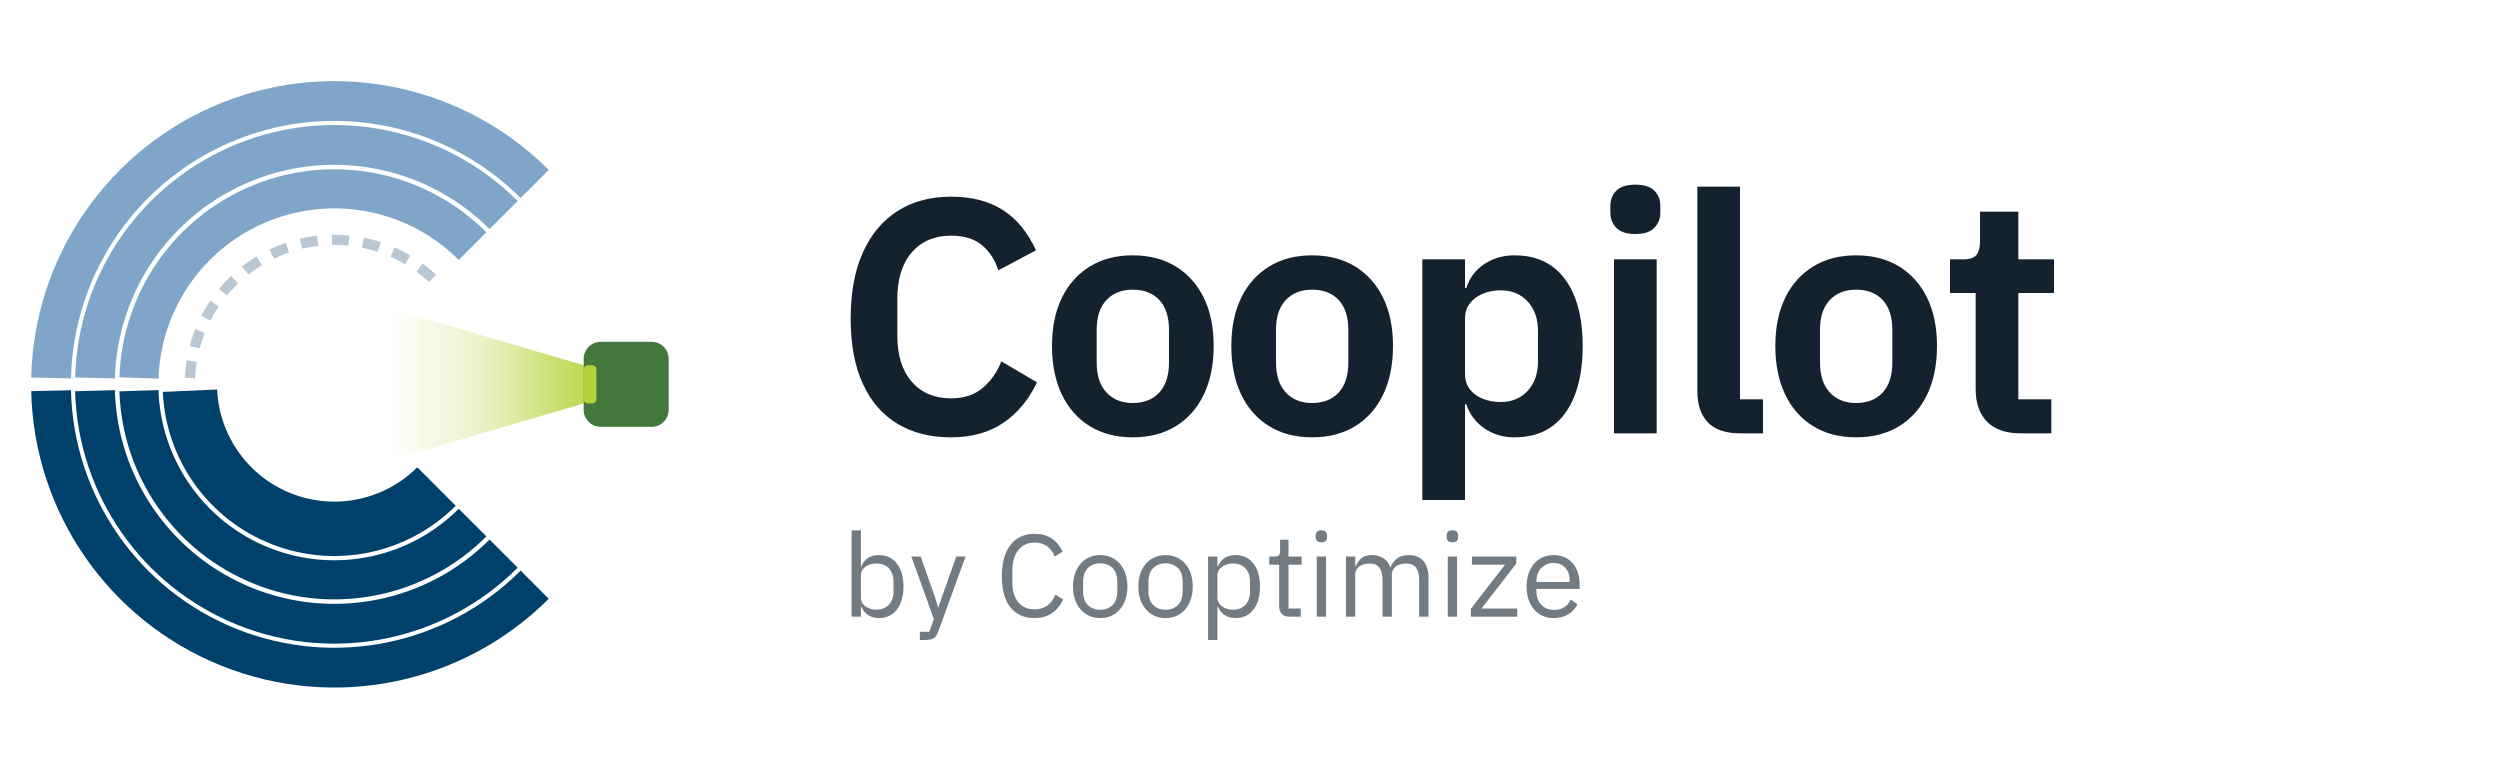
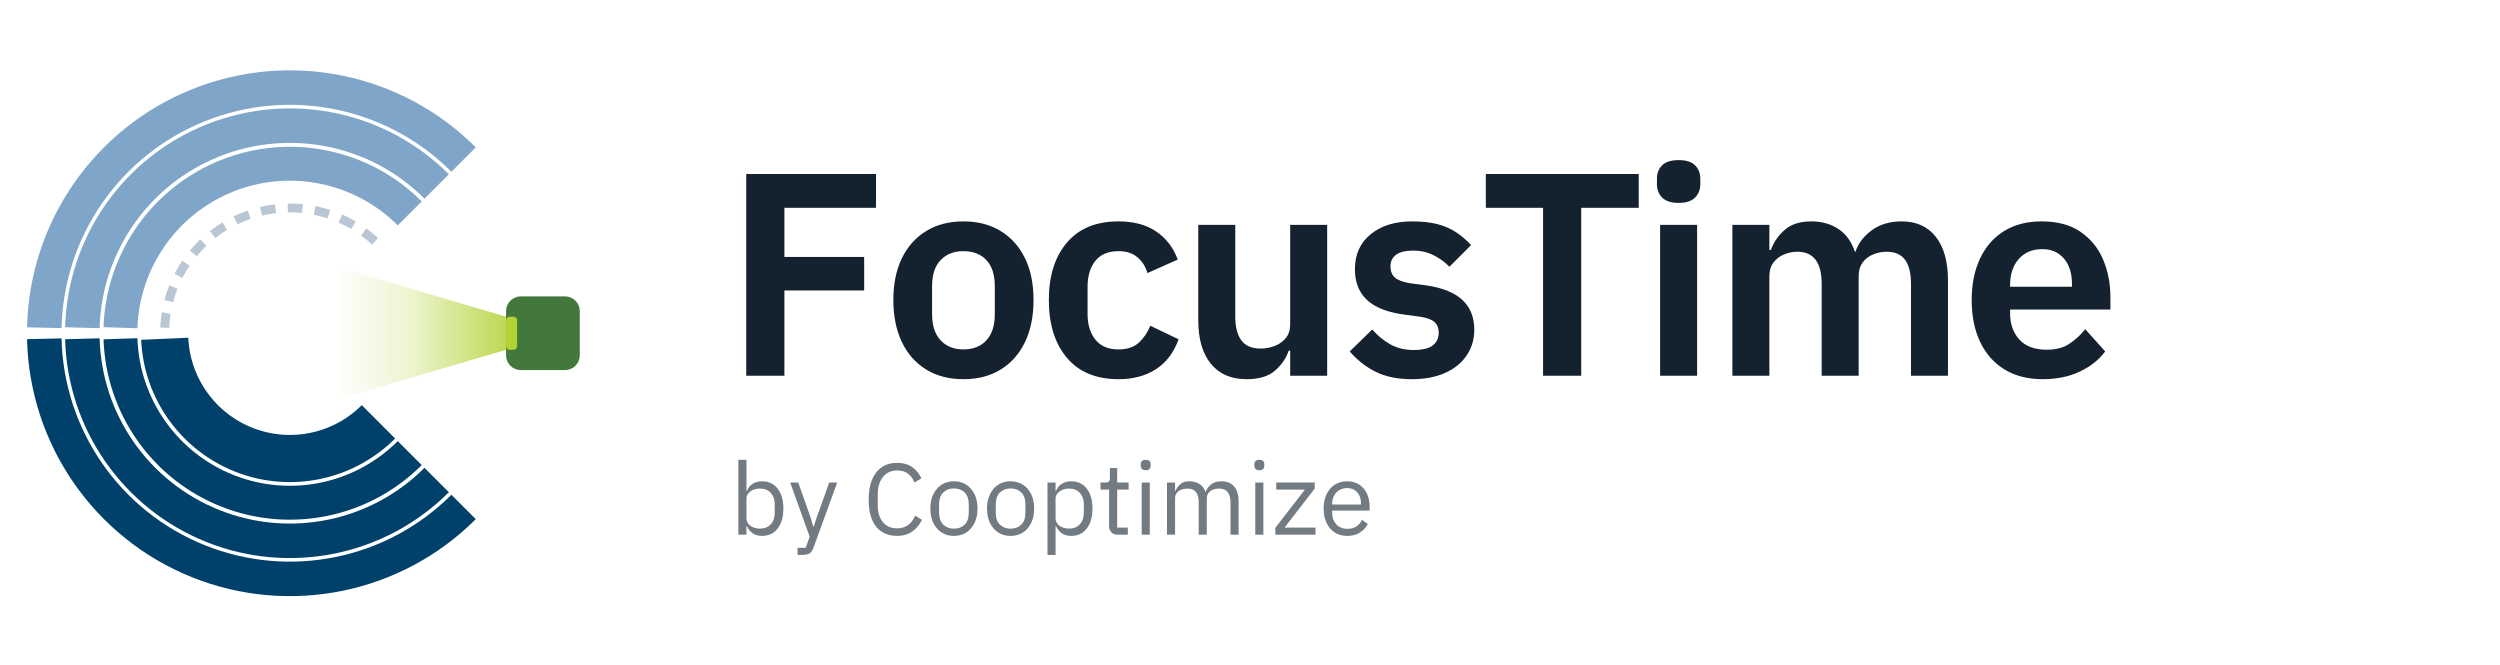
- <svg xmlns="http://www.w3.org/2000/svg" viewBox="0 0 300 92" width="300" height="92" role="img">
+ <svg xmlns="http://www.w3.org/2000/svg" viewBox="0 0 346 92" width="346" height="92" role="img">
  <g transform="translate(0,6) scale(0.34)">
    <path d="M67.05 115.75 A51.0 51.0 0 0 1 154.06 81.94" fill="none" stroke="#B9C6D3" stroke-width="3.6" stroke-dasharray="6 5" stroke-linecap="butt" />
    <path d="M154.06 154.06 A51.0 51.0 0 0 1 67.05 120.25" fill="none" stroke="#00416B" stroke-width="19.2" />
    <path d="M49.04 115.75 A69.0 69.0 0 0 1 166.79 69.21" fill="none" stroke="#7FA6C9" stroke-width="13.8" />
    <path d="M166.79 166.79 A69.0 69.0 0 0 1 49.04 120.25" fill="none" stroke="#00416B" stroke-width="13.8" />
    <path d="M33.53 115.75 A84.5 84.5 0 0 1 177.75 58.25" fill="none" stroke="#7FA6C9" stroke-width="14.04" />
    <path d="M177.75 177.75 A84.5 84.5 0 0 1 33.53 120.25" fill="none" stroke="#00416B" stroke-width="14.04" />
    <path d="M18.03 115.75 A100.0 100.0 0 0 1 188.71 47.29" fill="none" stroke="#7FA6C9" stroke-width="14.04" />
    <path d="M188.71 188.71 A100.0 100.0 0 0 1 18.03 120.25" fill="none" stroke="#00416B" stroke-width="14.04" />
    <defs>
      <linearGradient id="beam-lockup" gradientUnits="userSpaceOnUse" x1="206.00" y1="0" x2="137.00" y2="0">
        <stop offset="0" stop-color="#B2D235" stop-opacity="0.85" />
        <stop offset="0.55" stop-color="#B2D235" stop-opacity="0.25" />
        <stop offset="1" stop-color="#B2D235" stop-opacity="0" />
      </linearGradient>
    </defs>
    <path d="M206.00 111.25 L137.00 91.00 L137.00 145.00 L206.00 124.75 Z" fill="url(#beam-lockup)" style="mix-blend-mode:multiply" />
    <rect x="206" y="103" width="30" height="30" rx="6.0" fill="#42783C" />
    <rect x="206" y="111.25" width="4.5" height="13.5" rx="1.5" fill="#B2D235" />
  </g>
-   <path aria-label="Coopilot" d="M114.12 52.48L114.12 52.48Q110.44 52.48 107.74 50.88Q105.04 49.28 103.56 46.10Q102.08 42.92 102.08 38.24L102.08 38.24Q102.08 33.52 103.56 30.26Q105.04 27 107.74 25.30Q110.44 23.60 114.12 23.60L114.12 23.60Q117.84 23.60 120.34 25.20Q122.84 26.80 124.32 30.04L124.32 30.04L119.80 32.44Q119.20 30.56 117.84 29.42Q116.48 28.28 114.12 28.28L114.12 28.28Q111.16 28.28 109.42 30.28Q107.68 32.28 107.68 35.88L107.68 35.88L107.68 40.28Q107.68 43.84 109.42 45.82Q111.16 47.80 114.12 47.80L114.12 47.80Q116.48 47.80 117.96 46.52Q119.44 45.24 120.16 43.36L120.16 43.36L124.44 45.88Q122.96 49 120.40 50.74Q117.84 52.48 114.12 52.48Z M135.92 52.48L135.92 52.48Q132.96 52.48 130.78 51.14Q128.60 49.80 127.42 47.34Q126.24 44.88 126.24 41.52L126.24 41.52Q126.24 38.16 127.42 35.74Q128.60 33.32 130.78 31.98Q132.96 30.64 135.92 30.64L135.92 30.64Q138.92 30.64 141.10 31.98Q143.28 33.32 144.46 35.74Q145.64 38.16 145.64 41.52L145.64 41.52Q145.64 44.88 144.46 47.34Q143.28 49.80 141.10 51.14Q138.92 52.48 135.92 52.48ZM135.92 48.36L135.92 48.36Q137.96 48.36 139.12 47.10Q140.28 45.84 140.28 43.48L140.28 43.48L140.28 39.60Q140.28 37.24 139.12 36Q137.96 34.76 135.92 34.76L135.92 34.76Q133.96 34.76 132.78 36Q131.60 37.24 131.60 39.60L131.60 39.60L131.60 43.48Q131.60 45.84 132.78 47.10Q133.96 48.36 135.92 48.36Z M157.44 52.48L157.44 52.48Q154.48 52.48 152.30 51.14Q150.12 49.80 148.94 47.34Q147.76 44.88 147.76 41.52L147.76 41.52Q147.76 38.16 148.94 35.74Q150.12 33.32 152.30 31.98Q154.48 30.64 157.44 30.64L157.44 30.64Q160.44 30.64 162.62 31.98Q164.80 33.32 165.98 35.74Q167.16 38.16 167.16 41.52L167.16 41.52Q167.16 44.88 165.98 47.34Q164.80 49.80 162.62 51.14Q160.44 52.48 157.44 52.48ZM157.44 48.36L157.44 48.36Q159.48 48.36 160.64 47.10Q161.80 45.84 161.80 43.48L161.80 43.48L161.80 39.60Q161.80 37.24 160.64 36Q159.48 34.76 157.44 34.76L157.44 34.76Q155.48 34.76 154.30 36Q153.12 37.24 153.12 39.60L153.12 39.60L153.12 43.48Q153.12 45.84 154.30 47.10Q155.48 48.36 157.44 48.36Z M175.80 60L170.68 60L170.68 31.12L175.80 31.12L175.80 34.56L175.96 34.56Q176.52 32.76 178.10 31.70Q179.68 30.64 181.72 30.64L181.72 30.64Q184.40 30.64 186.20 31.92Q188.00 33.20 188.96 35.62Q189.92 38.04 189.92 41.52L189.92 41.52Q189.92 45 188.96 47.46Q188.00 49.92 186.20 51.20Q184.40 52.48 181.72 52.48L181.72 52.48Q179.68 52.48 178.12 51.40Q176.56 50.32 175.96 48.52L175.96 48.52L175.80 48.52L175.80 60ZM180.08 48.24L180.08 48.24Q182.08 48.24 183.32 46.90Q184.56 45.56 184.56 43.36L184.56 43.36L184.56 39.76Q184.56 37.52 183.32 36.18Q182.08 34.84 180.08 34.84L180.08 34.84Q178.88 34.84 177.90 35.26Q176.92 35.68 176.36 36.44Q175.80 37.20 175.80 38.20L175.80 38.20L175.80 44.84Q175.80 45.92 176.36 46.68Q176.92 47.44 177.90 47.84Q178.88 48.24 180.08 48.24Z M196.24 28.08L196.24 28.08Q194.68 28.08 193.96 27.34Q193.24 26.60 193.24 25.52L193.24 25.52L193.24 24.72Q193.24 23.60 193.96 22.88Q194.68 22.16 196.24 22.16L196.24 22.16Q197.80 22.16 198.52 22.88Q199.24 23.60 199.24 24.72L199.24 24.72L199.24 25.52Q199.24 26.60 198.52 27.34Q197.80 28.08 196.24 28.08ZM198.80 52L193.68 52L193.68 31.12L198.80 31.12L198.80 52Z M211.56 47.92L211.56 52L208.80 52Q206.20 52 204.94 50.68Q203.68 49.36 203.68 46.96L203.68 46.96L203.68 22.40L208.80 22.40L208.80 47.92L211.56 47.92Z M222.72 52.48L222.72 52.48Q219.76 52.48 217.58 51.14Q215.40 49.80 214.22 47.34Q213.04 44.88 213.04 41.52L213.04 41.52Q213.04 38.16 214.22 35.74Q215.40 33.32 217.58 31.98Q219.76 30.64 222.72 30.64L222.72 30.64Q225.72 30.64 227.90 31.98Q230.08 33.32 231.26 35.74Q232.44 38.16 232.44 41.52L232.44 41.52Q232.44 44.88 231.26 47.34Q230.08 49.80 227.90 51.14Q225.72 52.48 222.72 52.48ZM222.72 48.36L222.72 48.36Q224.76 48.36 225.92 47.10Q227.08 45.84 227.08 43.48L227.08 43.48L227.08 39.60Q227.08 37.24 225.92 36Q224.76 34.76 222.72 34.76L222.72 34.76Q220.76 34.76 219.58 36Q218.40 37.24 218.40 39.60L218.40 39.60L218.40 43.48Q218.40 45.84 219.58 47.10Q220.76 48.36 222.72 48.36Z M246.16 47.92L246.16 52L242.48 52Q239.84 52 238.46 50.62Q237.08 49.24 237.08 46.68L237.08 46.68L237.08 35.16L234.00 35.16L234.00 31.12L235.60 31.12Q236.76 31.12 237.18 30.58Q237.60 30.04 237.60 28.96L237.60 28.96L237.60 25.40L242.20 25.40L242.20 31.12L246.48 31.12L246.48 35.16L242.20 35.16L242.20 47.92L246.16 47.92Z" fill="#14212E" />
+   <path aria-label="FocusTime" d="M108.56 40.20L108.56 52L103.28 52L103.28 24.08L121.24 24.08L121.24 28.76L108.56 28.76L108.56 35.56L119.60 35.56L119.60 40.20L108.56 40.20Z M133.32 52.48L133.32 52.48Q130.36 52.48 128.18 51.14Q126 49.80 124.82 47.34Q123.64 44.88 123.64 41.52L123.64 41.52Q123.64 38.16 124.82 35.74Q126 33.32 128.18 31.98Q130.36 30.64 133.32 30.64L133.32 30.64Q136.32 30.64 138.50 31.98Q140.68 33.32 141.86 35.74Q143.04 38.16 143.04 41.52L143.04 41.52Q143.04 44.88 141.86 47.34Q140.68 49.80 138.50 51.14Q136.32 52.48 133.32 52.48ZM133.32 48.36L133.32 48.36Q135.36 48.36 136.52 47.10Q137.68 45.84 137.68 43.48L137.68 43.48L137.68 39.60Q137.68 37.24 136.52 36Q135.36 34.76 133.32 34.76L133.32 34.76Q131.36 34.76 130.18 36Q129 37.24 129 39.60L129 39.60L129 43.48Q129 45.84 130.18 47.10Q131.36 48.36 133.32 48.36Z M154.80 52.48L154.80 52.48Q150.16 52.48 147.66 49.52Q145.16 46.56 145.16 41.52L145.16 41.52Q145.16 36.52 147.66 33.58Q150.16 30.64 154.80 30.64L154.80 30.64Q157.96 30.64 160.02 32.04Q162.08 33.44 163 35.92L163 35.92L158.80 37.80Q158.44 36.48 157.44 35.62Q156.44 34.76 154.80 34.76L154.80 34.76Q152.68 34.76 151.60 36.10Q150.52 37.44 150.52 39.68L150.52 39.68L150.52 43.48Q150.52 45.64 151.60 47Q152.68 48.36 154.80 48.36L154.80 48.36Q156.60 48.36 157.62 47.42Q158.64 46.48 159.20 45.08L159.20 45.08L163.12 46.96Q162.12 49.72 159.98 51.10Q157.84 52.48 154.80 52.48Z M183.68 52L178.56 52L178.56 48.52L178.36 48.52Q177.84 50.08 176.48 51.28Q175.12 52.48 172.52 52.48L172.52 52.48Q169.32 52.48 167.58 50.34Q165.84 48.20 165.84 44.32L165.84 44.32L165.84 31.12L170.96 31.12L170.96 43.80Q170.96 45.96 171.80 47.10Q172.64 48.24 174.48 48.24L174.48 48.24Q175.48 48.24 176.42 47.88Q177.36 47.52 177.96 46.78Q178.56 46.04 178.56 44.92L178.56 44.92L178.56 31.12L183.68 31.12L183.68 52Z M195.44 52.48L195.44 52.48Q192.44 52.48 190.40 51.46Q188.36 50.44 186.80 48.64L186.80 48.64L189.92 45.60Q191.08 46.92 192.46 47.68Q193.84 48.44 195.64 48.44L195.64 48.44Q197.48 48.44 198.30 47.80Q199.12 47.16 199.12 46.04L199.12 46.04Q199.12 45.12 198.54 44.58Q197.96 44.04 196.56 43.84L196.56 43.84L194.48 43.56Q192.24 43.28 190.68 42.52Q189.12 41.76 188.32 40.44Q187.52 39.12 187.52 37.24L187.52 37.24Q187.52 34.20 189.70 32.42Q191.88 30.64 195.44 30.64L195.44 30.64Q197.48 30.64 198.94 31.02Q200.40 31.40 201.52 32.14Q202.64 32.88 203.60 33.92L203.60 33.92L200.60 36.92Q199.68 35.96 198.40 35.32Q197.12 34.68 195.60 34.68L195.60 34.68Q194 34.68 193.22 35.26Q192.44 35.84 192.44 36.84L192.44 36.84Q192.44 37.88 193.06 38.42Q193.68 38.96 195.16 39.20L195.16 39.20L197.28 39.48Q200.72 39.96 202.38 41.50Q204.04 43.04 204.04 45.64L204.04 45.64Q204.04 47.64 202.98 49.20Q201.92 50.76 199.98 51.62Q198.04 52.48 195.44 52.48Z M226.80 24.08L226.80 28.76L218.84 28.76L218.84 52L213.56 52L213.56 28.76L205.64 28.76L205.64 24.08L226.80 24.08Z M232.32 28.08L232.32 28.08Q230.76 28.08 230.04 27.34Q229.32 26.60 229.32 25.52L229.32 25.52L229.32 24.72Q229.32 23.60 230.04 22.88Q230.76 22.16 232.32 22.16L232.32 22.16Q233.88 22.16 234.60 22.88Q235.32 23.60 235.32 24.72L235.32 24.72L235.32 25.52Q235.32 26.60 234.60 27.34Q233.88 28.08 232.32 28.08ZM234.88 52L229.76 52L229.76 31.12L234.88 31.12L234.88 52Z M244.88 38.20L244.88 52L239.76 52L239.76 31.12L244.88 31.12L244.88 34.60L245.08 34.60Q245.68 32.96 247.02 31.80Q248.36 30.64 250.68 30.64L250.68 30.64Q252.84 30.64 254.42 31.68Q256 32.72 256.72 34.84L256.72 34.84L256.80 34.84Q257.36 33.12 259.04 31.88Q260.72 30.64 263.20 30.64L263.20 30.64Q266.24 30.64 267.92 32.78Q269.60 34.92 269.60 38.80L269.60 38.80L269.60 52L264.48 52L264.48 39.32Q264.48 37.08 263.66 35.96Q262.84 34.84 261.12 34.84L261.12 34.84Q260.12 34.84 259.22 35.22Q258.32 35.60 257.78 36.34Q257.24 37.08 257.24 38.20L257.24 38.20L257.24 52L252.12 52L252.12 39.32Q252.12 37.08 251.28 35.96Q250.44 34.84 248.76 34.84L248.76 34.84Q247.80 34.84 246.90 35.22Q246 35.60 245.44 36.34Q244.88 37.08 244.88 38.20L244.88 38.20Z M282.72 52.48L282.72 52.48Q279.64 52.48 277.44 51.14Q275.24 49.80 274.06 47.34Q272.88 44.88 272.88 41.52L272.88 41.52Q272.88 38.24 274.04 35.78Q275.20 33.32 277.36 31.98Q279.52 30.64 282.56 30.64L282.56 30.64Q285.84 30.64 287.94 32.08Q290.04 33.52 291.06 35.90Q292.08 38.28 292.08 41.16L292.08 41.16L292.08 42.84L278.20 42.84L278.20 43.36Q278.20 45.60 279.48 47Q280.76 48.40 283.28 48.40L283.28 48.40Q285.16 48.40 286.40 47.58Q287.64 46.76 288.60 45.56L288.60 45.56L291.36 48.64Q290.08 50.36 287.86 51.42Q285.64 52.48 282.72 52.48ZM282.64 34.48L282.64 34.48Q281.28 34.48 280.28 35.10Q279.28 35.72 278.74 36.82Q278.20 37.92 278.20 39.36L278.20 39.36L278.20 39.68L286.76 39.68L286.76 39.32Q286.76 37.84 286.28 36.78Q285.80 35.72 284.88 35.10Q283.96 34.48 282.64 34.48Z" fill="#14212E" />
  <path aria-label="by Cooptimize" d="M103.31 74L102.19 74L102.19 63.64L103.31 63.64L103.31 67.95L103.37 67.95Q103.65 67.27 104.19 66.94Q104.74 66.61 105.48 66.61L105.48 66.61Q106.39 66.61 107.05 67.07Q107.71 67.53 108.06 68.38Q108.42 69.23 108.42 70.39L108.42 70.39Q108.42 71.54 108.06 72.39Q107.71 73.24 107.05 73.71Q106.39 74.17 105.48 74.17L105.48 74.17Q104.74 74.17 104.21 73.83Q103.69 73.50 103.37 72.82L103.37 72.82L103.31 72.82L103.31 74ZM105.17 73.16L105.17 73.16Q106.12 73.16 106.67 72.56Q107.22 71.97 107.22 71.00L107.22 71.00L107.22 69.77Q107.22 68.81 106.67 68.21Q106.12 67.62 105.17 67.62L105.17 67.62Q104.67 67.62 104.24 67.80Q103.81 67.98 103.56 68.29Q103.31 68.60 103.31 69.00L103.31 69.00L103.31 71.69Q103.31 72.15 103.56 72.48Q103.81 72.81 104.24 72.98Q104.67 73.16 105.17 73.16Z M112.62 72.87L113.01 71.69L114.76 66.78L115.87 66.78L112.63 75.68Q112.48 76.11 112.29 76.36Q112.10 76.60 111.79 76.70Q111.49 76.80 110.95 76.80L110.95 76.80L110.38 76.80L110.38 75.82L111.51 75.82L112.06 74.28L109.36 66.78L110.48 66.78L112.21 71.69L112.55 72.87L112.62 72.87Z  M124.16 74.17L124.16 74.17Q122.92 74.17 122.04 73.60Q121.16 73.03 120.69 71.92Q120.22 70.81 120.22 69.17L120.22 69.17Q120.22 67.53 120.69 66.39Q121.16 65.25 122.04 64.66Q122.92 64.06 124.16 64.06L124.16 64.06Q125.37 64.06 126.21 64.62Q127.05 65.18 127.52 66.20L127.52 66.20L126.56 66.78Q126.27 66.02 125.67 65.56Q125.07 65.11 124.16 65.11L124.16 65.11Q122.90 65.11 122.19 66.03Q121.48 66.94 121.48 68.44L121.48 68.44L121.48 69.90Q121.48 71.40 122.19 72.26Q122.90 73.12 124.16 73.12L124.16 73.12Q125.09 73.12 125.72 72.64Q126.35 72.15 126.65 71.35L126.65 71.35L127.59 71.94Q127.12 72.96 126.25 73.57Q125.37 74.17 124.16 74.17Z M132.02 74.17L132.02 74.17Q131.06 74.17 130.32 73.70Q129.59 73.23 129.18 72.38Q128.76 71.54 128.76 70.39L128.76 70.39Q128.76 69.24 129.18 68.39Q129.59 67.55 130.32 67.08Q131.06 66.61 132.02 66.61L132.02 66.61Q132.99 66.61 133.73 67.08Q134.46 67.55 134.87 68.39Q135.29 69.24 135.29 70.39L135.29 70.39Q135.29 71.54 134.87 72.38Q134.46 73.23 133.73 73.70Q132.99 74.17 132.02 74.17ZM132.02 73.17L132.02 73.17Q132.93 73.17 133.51 72.61Q134.08 72.05 134.08 70.91L134.08 70.91L134.08 69.87Q134.08 68.72 133.51 68.16Q132.93 67.60 132.02 67.60L132.02 67.60Q131.13 67.60 130.55 68.16Q129.97 68.72 129.97 69.87L129.97 69.87L129.97 70.91Q129.97 72.05 130.55 72.61Q131.13 73.17 132.02 73.17Z M139.86 74.17L139.86 74.17Q138.90 74.17 138.16 73.70Q137.43 73.23 137.02 72.38Q136.60 71.54 136.60 70.39L136.60 70.39Q136.60 69.24 137.02 68.39Q137.43 67.55 138.16 67.08Q138.90 66.61 139.86 66.61L139.86 66.61Q140.83 66.61 141.57 67.08Q142.30 67.55 142.71 68.39Q143.13 69.24 143.13 70.39L143.13 70.39Q143.13 71.54 142.71 72.38Q142.30 73.23 141.57 73.70Q140.83 74.17 139.86 74.17ZM139.86 73.17L139.86 73.17Q140.77 73.17 141.35 72.61Q141.92 72.05 141.92 70.91L141.92 70.91L141.92 69.87Q141.92 68.72 141.35 68.16Q140.77 67.60 139.86 67.60L139.86 67.60Q138.97 67.60 138.39 68.16Q137.81 68.72 137.81 69.87L137.81 69.87L137.81 70.91Q137.81 72.05 138.39 72.61Q138.97 73.17 139.86 73.17Z M146.09 76.80L144.97 76.80L144.97 66.78L146.09 66.78L146.09 67.95L146.15 67.95Q146.43 67.27 146.98 66.94Q147.52 66.61 148.26 66.61L148.26 66.61Q149.17 66.61 149.83 67.07Q150.49 67.53 150.85 68.38Q151.20 69.23 151.20 70.39L151.20 70.39Q151.20 71.54 150.85 72.39Q150.49 73.24 149.83 73.71Q149.17 74.17 148.26 74.17L148.26 74.17Q147.52 74.17 147.00 73.83Q146.47 73.50 146.15 72.82L146.15 72.82L146.09 72.82L146.09 76.80ZM147.96 73.16L147.96 73.16Q148.91 73.16 149.45 72.56Q150.00 71.97 150.00 71.00L150.00 71.00L150.00 69.77Q150.00 68.81 149.45 68.21Q148.91 67.62 147.96 67.62L147.96 67.62Q147.45 67.62 147.03 67.80Q146.60 67.98 146.35 68.29Q146.09 68.60 146.09 69.00L146.09 69.00L146.09 71.69Q146.09 72.15 146.35 72.48Q146.60 72.81 147.03 72.98Q147.45 73.16 147.96 73.16Z M156.09 73.02L156.09 74L154.69 74Q154.12 74 153.81 73.66Q153.50 73.33 153.50 72.81L153.50 72.81L153.50 67.76L152.31 67.76L152.31 66.78L152.98 66.78Q153.35 66.78 153.48 66.63Q153.61 66.48 153.61 66.12L153.61 66.12L153.61 64.77L154.62 64.77L154.62 66.78L156.20 66.78L156.20 67.76L154.62 67.76L154.62 73.02L156.09 73.02Z M158.57 65.08L158.57 65.08Q158.22 65.08 158.05 64.91Q157.88 64.73 157.88 64.45L157.88 64.45L157.88 64.27Q157.88 63.99 158.05 63.81Q158.22 63.64 158.57 63.64L158.57 63.64Q158.93 63.64 159.09 63.81Q159.25 63.99 159.25 64.27L159.25 64.27L159.25 64.45Q159.25 64.73 159.09 64.91Q158.93 65.08 158.57 65.08ZM159.13 74L158.01 74L158.01 66.78L159.13 66.78L159.13 74Z M162.63 68.99L162.63 74L161.51 74L161.51 66.78L162.63 66.78L162.63 67.95L162.68 67.95Q162.92 67.39 163.36 67Q163.79 66.61 164.63 66.61L164.63 66.61Q165.34 66.61 165.95 66.95Q166.55 67.29 166.84 68.08L166.84 68.08L166.87 68.08Q167.07 67.49 167.61 67.05Q168.14 66.61 169.07 66.61L169.07 66.61Q170.17 66.61 170.80 67.33Q171.42 68.05 171.42 69.37L171.42 69.37L171.42 74L170.30 74L170.30 69.56Q170.30 68.61 169.92 68.11Q169.54 67.62 168.72 67.62L168.72 67.62Q168.28 67.62 167.89 67.76Q167.50 67.91 167.26 68.22Q167.02 68.53 167.02 68.99L167.02 68.99L167.02 74L165.90 74L165.90 69.56Q165.90 68.60 165.53 68.11Q165.15 67.62 164.35 67.62L164.35 67.62Q163.92 67.62 163.52 67.76Q163.12 67.91 162.87 68.22Q162.63 68.53 162.63 68.99L162.63 68.99Z M174.29 65.08L174.29 65.08Q173.94 65.08 173.77 64.91Q173.60 64.73 173.60 64.45L173.60 64.45L173.60 64.27Q173.60 63.99 173.77 63.81Q173.94 63.64 174.29 63.64L174.29 63.64Q174.65 63.64 174.82 63.81Q174.98 63.99 174.98 64.27L174.98 64.27L174.98 64.45Q174.98 64.73 174.82 64.91Q174.65 65.08 174.29 65.08ZM174.85 74L173.73 74L173.73 66.78L174.85 66.78L174.85 74Z M182.07 73.02L182.07 74L176.50 74L176.50 73.06L180.60 67.76L176.63 67.76L176.63 66.78L181.96 66.78L181.96 67.62L177.78 73.02L182.07 73.02Z M186.44 74.17L186.44 74.17Q185.46 74.17 184.73 73.70Q184.01 73.23 183.60 72.38Q183.19 71.54 183.19 70.39L183.19 70.39Q183.19 69.24 183.60 68.39Q184.01 67.55 184.73 67.08Q185.46 66.61 186.44 66.61L186.44 66.61Q187.41 66.61 188.11 67.06Q188.81 67.52 189.19 68.32Q189.56 69.11 189.56 70.14L189.56 70.14L189.56 70.67L184.37 70.67L184.37 71.00Q184.37 71.94 184.94 72.56Q185.50 73.19 186.51 73.19L186.51 73.19Q187.20 73.19 187.71 72.87Q188.22 72.54 188.50 71.94L188.50 71.94L189.30 72.52Q188.95 73.24 188.21 73.71Q187.46 74.17 186.44 74.17ZM186.44 67.55L186.44 67.55Q185.84 67.55 185.37 67.83Q184.90 68.11 184.64 68.60Q184.37 69.10 184.37 69.73L184.37 69.73L184.37 69.83L188.36 69.83L188.36 69.67Q188.36 69.03 188.12 68.55Q187.88 68.08 187.45 67.81Q187.02 67.55 186.44 67.55Z" fill="#14212E" opacity="0.6" />
</svg>
